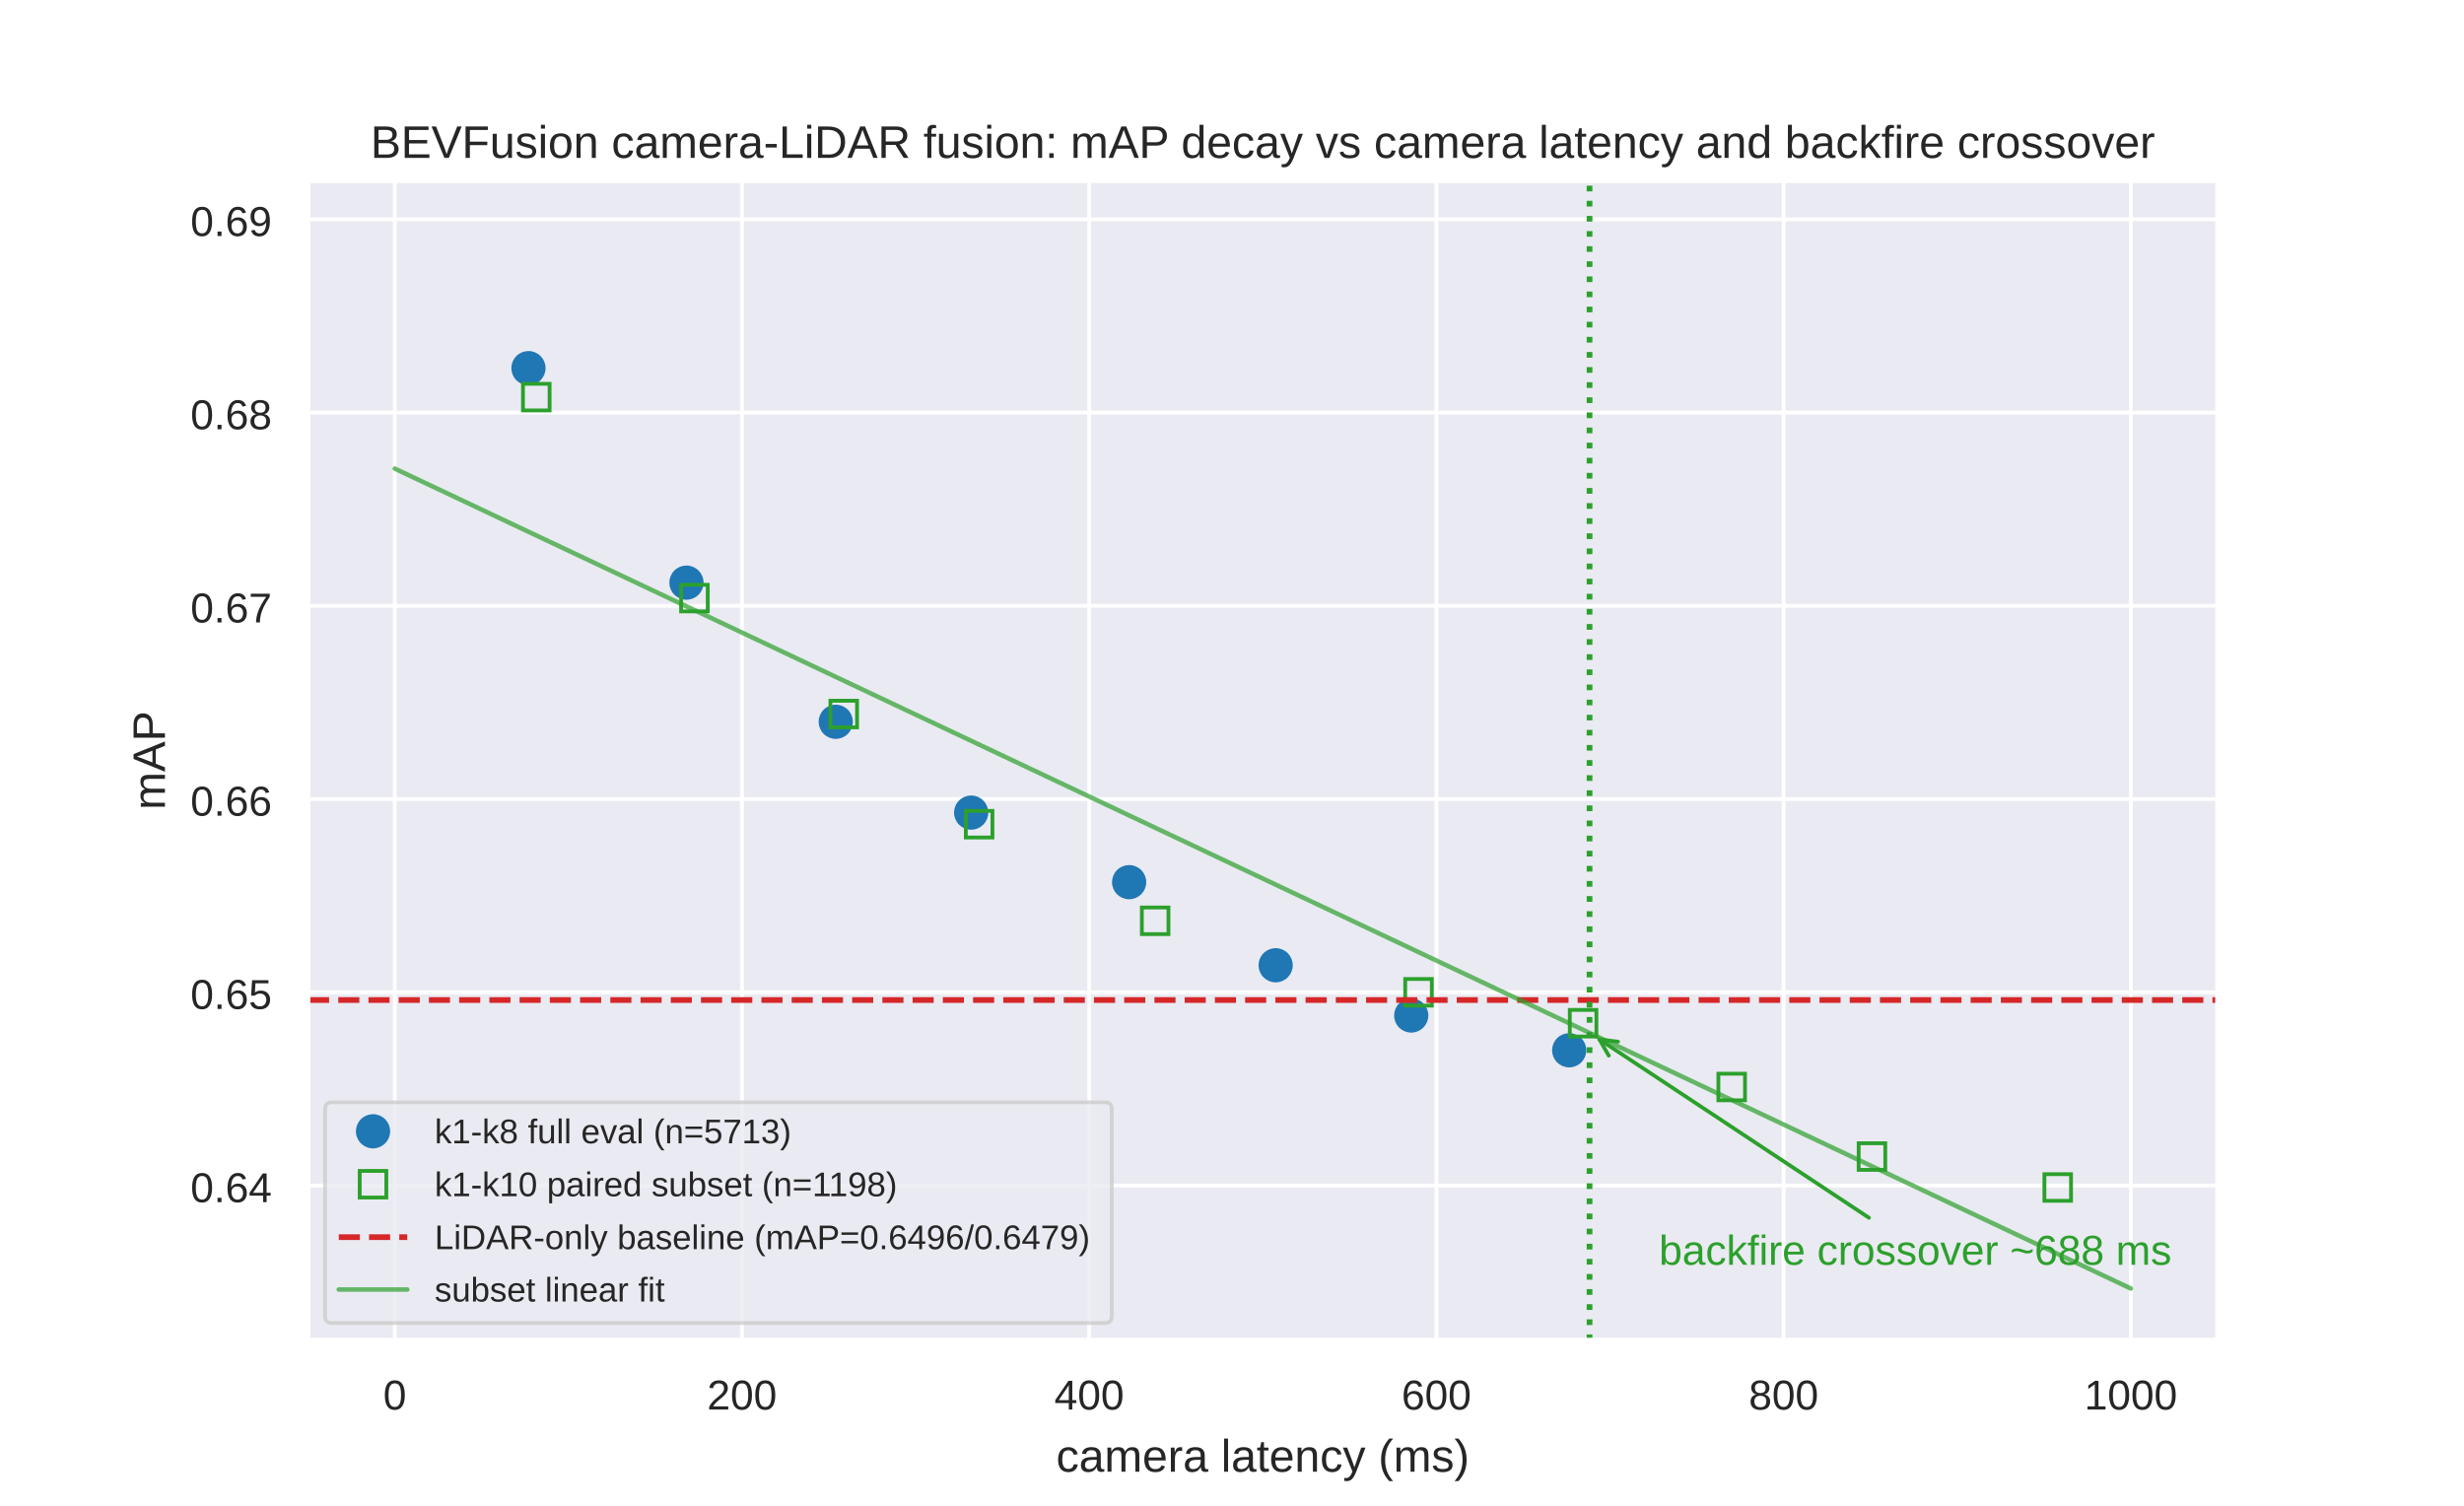
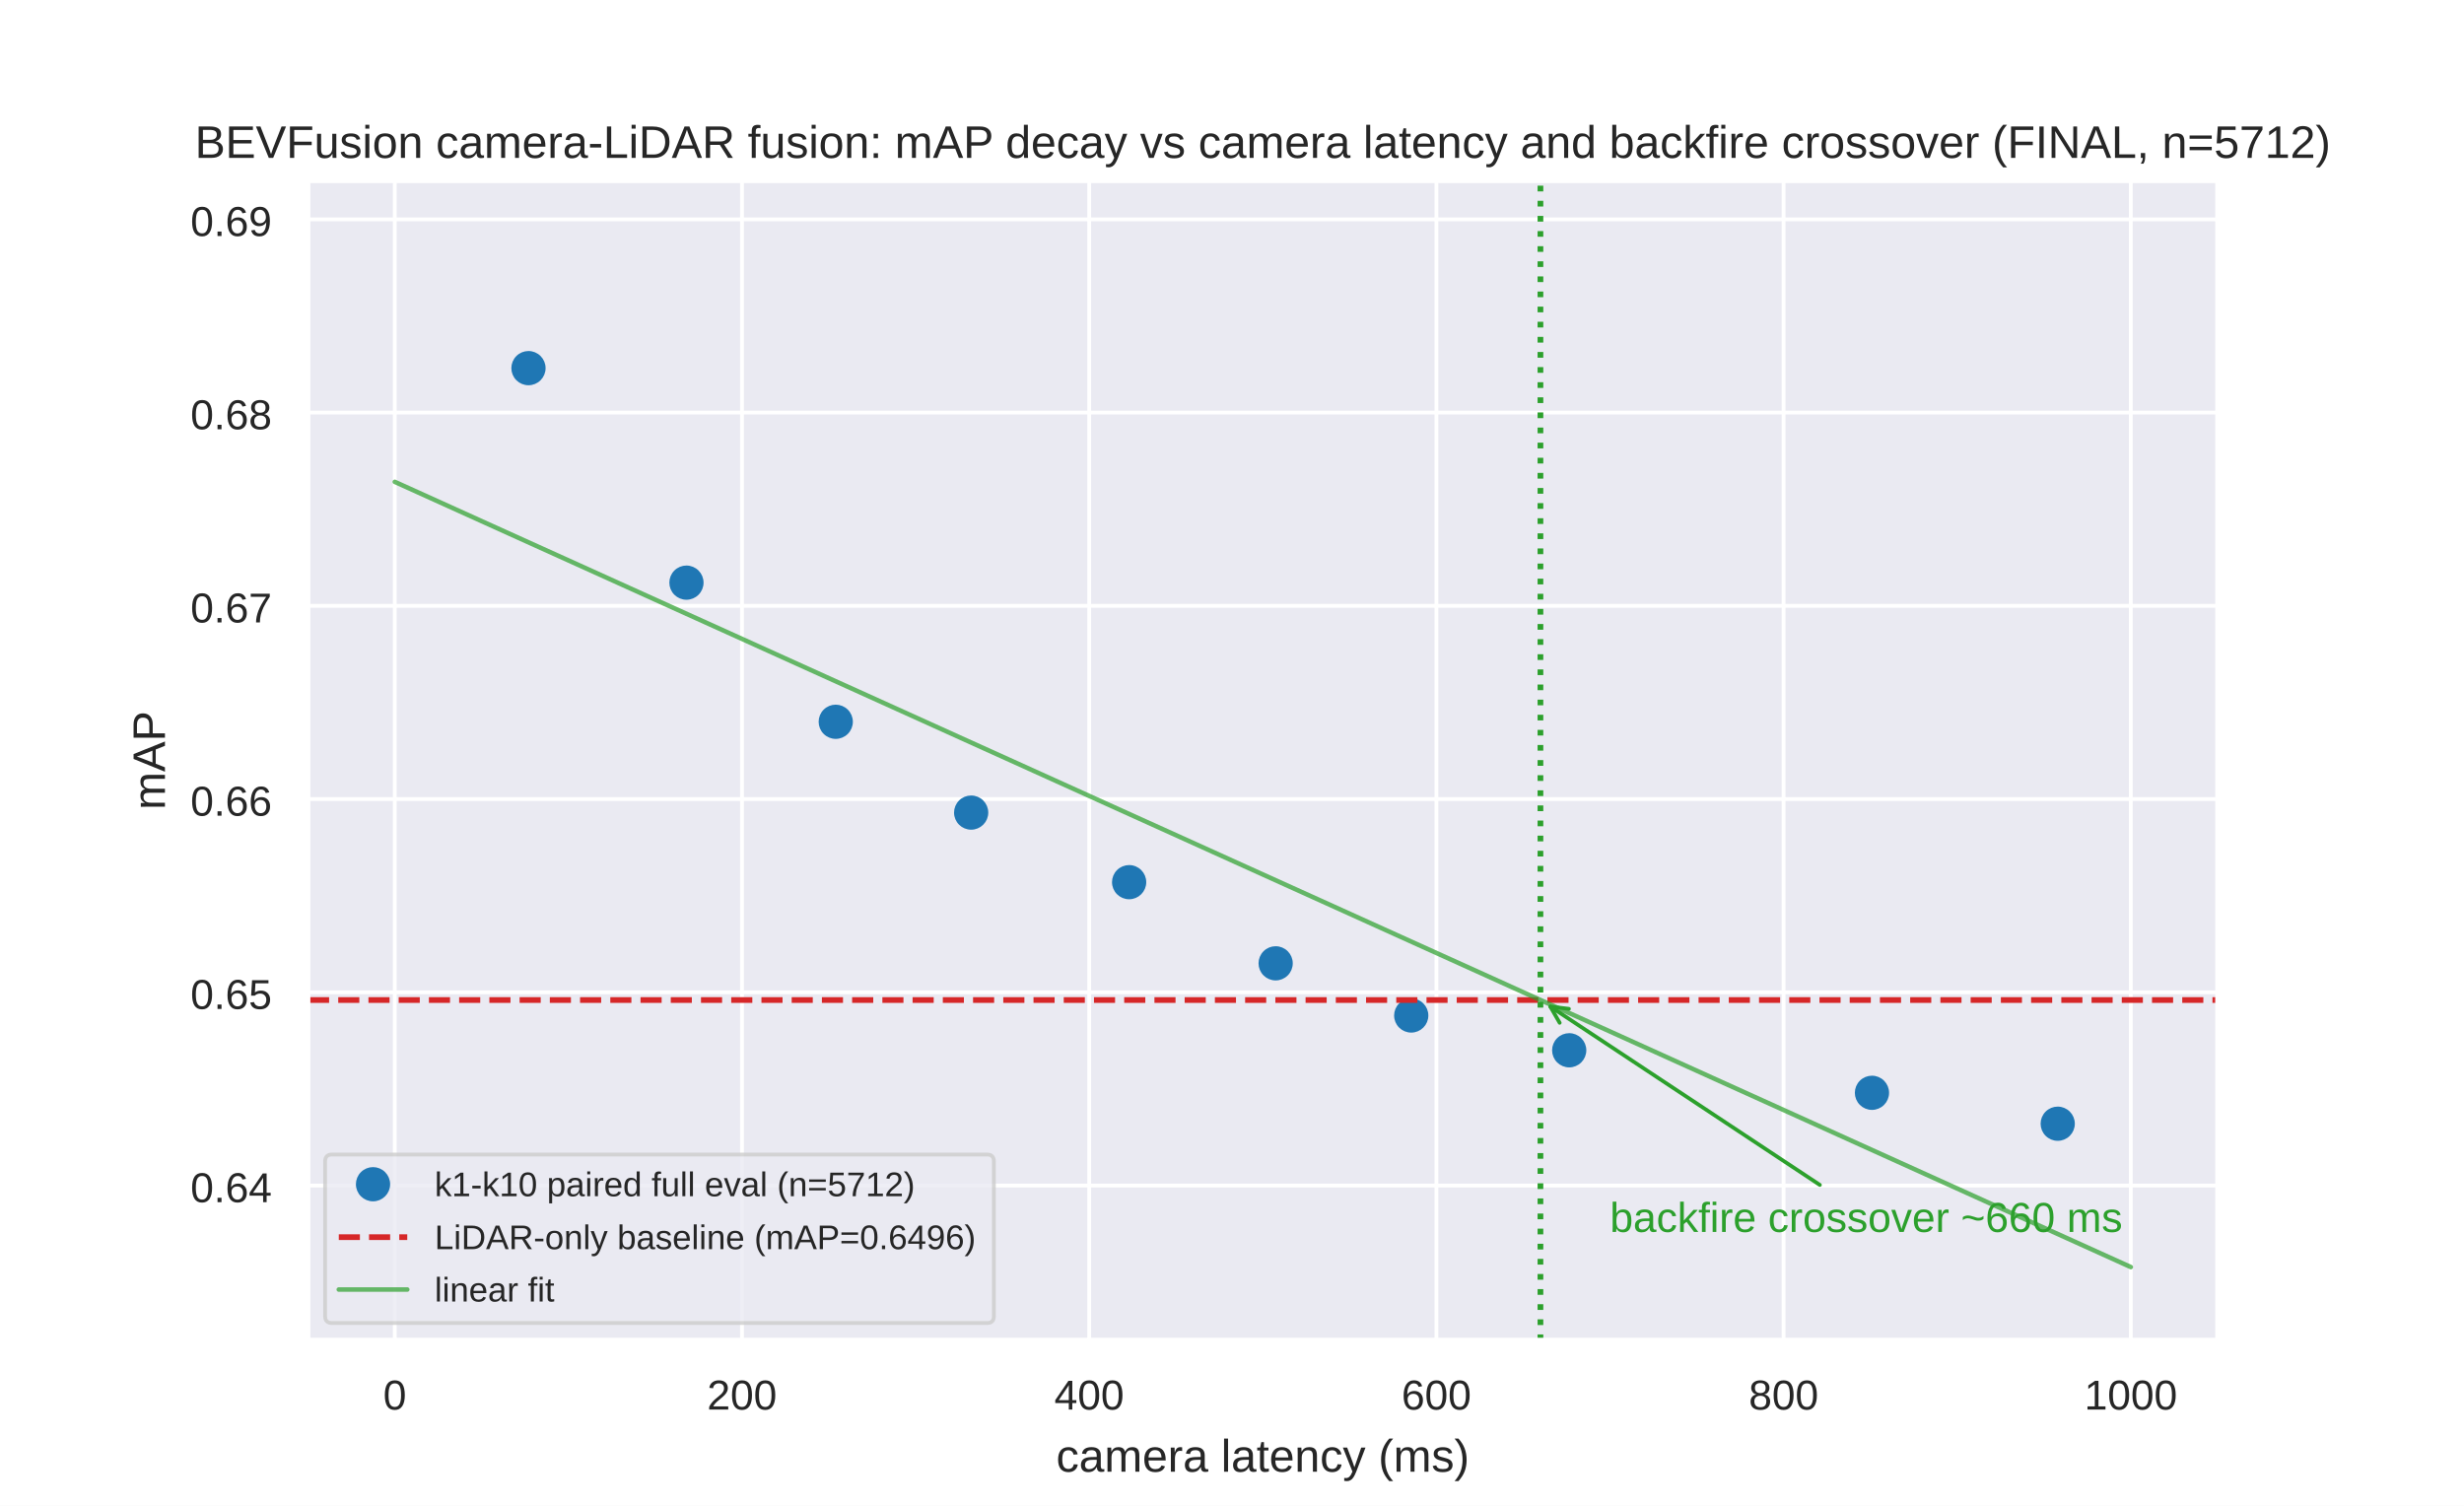
<svg xmlns="http://www.w3.org/2000/svg" xmlns:xlink="http://www.w3.org/1999/xlink" width="648pt" height="396pt" viewBox="0 0 648 396" version="1.1">
  <defs>
    <style type="text/css">*{stroke-linejoin: round; stroke-linecap: butt}</style>
  </defs>
  <g id="figure_1">
    <g id="patch_1">
      <path d="M 0 396  L 648 396  L 648 0  L 0 0  z " style="fill: #ffffff" />
    </g>
    <g id="axes_1">
      <g id="patch_2">
        <path d="M 81 352.44  L 583.2 352.44  L 583.2 47.52  L 81 47.52  z " style="fill: #eaeaf2" />
      </g>
      <g id="matplotlib.axis_1">
        <g id="xtick_1">
          <g id="line2d_1">
-             <path d="M 103.827 352.44  L 103.827 47.52  " clip-path="url(#p9e1c215bab)" style="fill: none; stroke: #ffffff; stroke-linecap: round" />
+             <path d="M 103.827 352.44  L 103.827 47.52  " clip-path="url(#p1ce1ca9571)" style="fill: none; stroke: #ffffff; stroke-linecap: round" />
          </g>
          <g id="text_1">
            <text style="font-size: 11px; font-family: 'Noto Sans SC', 'Arial', 'DejaVu Sans', 'Liberation Sans', 'Bitstream Vera Sans', sans-serif; text-anchor: middle; fill: #262626" x="103.827" y="370.695" transform="rotate(-0 103.8273 370.6953)">0</text>
          </g>
        </g>
        <g id="xtick_2">
          <g id="line2d_2">
-             <path d="M 195.136 352.44  L 195.136 47.52  " clip-path="url(#p9e1c215bab)" style="fill: none; stroke: #ffffff; stroke-linecap: round" />
+             <path d="M 195.136 352.44  L 195.136 47.52  " clip-path="url(#p1ce1ca9571)" style="fill: none; stroke: #ffffff; stroke-linecap: round" />
          </g>
          <g id="text_2">
            <text style="font-size: 11px; font-family: 'Noto Sans SC', 'Arial', 'DejaVu Sans', 'Liberation Sans', 'Bitstream Vera Sans', sans-serif; text-anchor: middle; fill: #262626" x="195.136" y="370.695" transform="rotate(-0 195.1364 370.6953)">200</text>
          </g>
        </g>
        <g id="xtick_3">
          <g id="line2d_3">
-             <path d="M 286.445 352.44  L 286.445 47.52  " clip-path="url(#p9e1c215bab)" style="fill: none; stroke: #ffffff; stroke-linecap: round" />
+             <path d="M 286.445 352.44  L 286.445 47.52  " clip-path="url(#p1ce1ca9571)" style="fill: none; stroke: #ffffff; stroke-linecap: round" />
          </g>
          <g id="text_3">
            <text style="font-size: 11px; font-family: 'Noto Sans SC', 'Arial', 'DejaVu Sans', 'Liberation Sans', 'Bitstream Vera Sans', sans-serif; text-anchor: middle; fill: #262626" x="286.445" y="370.695" transform="rotate(-0 286.4455 370.6953)">400</text>
          </g>
        </g>
        <g id="xtick_4">
          <g id="line2d_4">
-             <path d="M 377.755 352.44  L 377.755 47.52  " clip-path="url(#p9e1c215bab)" style="fill: none; stroke: #ffffff; stroke-linecap: round" />
+             <path d="M 377.755 352.44  L 377.755 47.52  " clip-path="url(#p1ce1ca9571)" style="fill: none; stroke: #ffffff; stroke-linecap: round" />
          </g>
          <g id="text_4">
            <text style="font-size: 11px; font-family: 'Noto Sans SC', 'Arial', 'DejaVu Sans', 'Liberation Sans', 'Bitstream Vera Sans', sans-serif; text-anchor: middle; fill: #262626" x="377.755" y="370.695" transform="rotate(-0 377.7545 370.6953)">600</text>
          </g>
        </g>
        <g id="xtick_5">
          <g id="line2d_5">
-             <path d="M 469.064 352.44  L 469.064 47.52  " clip-path="url(#p9e1c215bab)" style="fill: none; stroke: #ffffff; stroke-linecap: round" />
+             <path d="M 469.064 352.44  L 469.064 47.52  " clip-path="url(#p1ce1ca9571)" style="fill: none; stroke: #ffffff; stroke-linecap: round" />
          </g>
          <g id="text_5">
            <text style="font-size: 11px; font-family: 'Noto Sans SC', 'Arial', 'DejaVu Sans', 'Liberation Sans', 'Bitstream Vera Sans', sans-serif; text-anchor: middle; fill: #262626" x="469.064" y="370.695" transform="rotate(-0 469.0636 370.6953)">800</text>
          </g>
        </g>
        <g id="xtick_6">
          <g id="line2d_6">
-             <path d="M 560.373 352.44  L 560.373 47.52  " clip-path="url(#p9e1c215bab)" style="fill: none; stroke: #ffffff; stroke-linecap: round" />
+             <path d="M 560.373 352.44  L 560.373 47.52  " clip-path="url(#p1ce1ca9571)" style="fill: none; stroke: #ffffff; stroke-linecap: round" />
          </g>
          <g id="text_6">
            <text style="font-size: 11px; font-family: 'Noto Sans SC', 'Arial', 'DejaVu Sans', 'Liberation Sans', 'Bitstream Vera Sans', sans-serif; text-anchor: middle; fill: #262626" x="560.373" y="370.695" transform="rotate(-0 560.3727 370.6953)">1000</text>
          </g>
        </g>
        <g id="text_7">
          <text style="font-size: 12px; font-family: 'Noto Sans SC', 'Arial', 'DejaVu Sans', 'Liberation Sans', 'Bitstream Vera Sans', sans-serif; text-anchor: middle; fill: #262626" x="332.1" y="387.031" transform="rotate(-0 332.1 387.0306)">camera latency (ms)</text>
        </g>
      </g>
      <g id="matplotlib.axis_2">
        <g id="ytick_1">
          <g id="line2d_7">
-             <path d="M 81 311.784  L 583.2 311.784  " clip-path="url(#p9e1c215bab)" style="fill: none; stroke: #ffffff; stroke-linecap: round" />
+             <path d="M 81 311.784  L 583.2 311.784  " clip-path="url(#p1ce1ca9571)" style="fill: none; stroke: #ffffff; stroke-linecap: round" />
          </g>
          <g id="text_8">
            <text style="font-size: 11px; font-family: 'Noto Sans SC', 'Arial', 'DejaVu Sans', 'Liberation Sans', 'Bitstream Vera Sans', sans-serif; text-anchor: end; fill: #262626" x="71.5" y="316.162" transform="rotate(-0 71.5 316.1617)">0.64</text>
          </g>
        </g>
        <g id="ytick_2">
          <g id="line2d_8">
-             <path d="M 81 260.964  L 583.2 260.964  " clip-path="url(#p9e1c215bab)" style="fill: none; stroke: #ffffff; stroke-linecap: round" />
+             <path d="M 81 260.964  L 583.2 260.964  " clip-path="url(#p1ce1ca9571)" style="fill: none; stroke: #ffffff; stroke-linecap: round" />
          </g>
          <g id="text_9">
            <text style="font-size: 11px; font-family: 'Noto Sans SC', 'Arial', 'DejaVu Sans', 'Liberation Sans', 'Bitstream Vera Sans', sans-serif; text-anchor: end; fill: #262626" x="71.5" y="265.342" transform="rotate(-0 71.5 265.3417)">0.65</text>
          </g>
        </g>
        <g id="ytick_3">
          <g id="line2d_9">
-             <path d="M 81 210.144  L 583.2 210.144  " clip-path="url(#p9e1c215bab)" style="fill: none; stroke: #ffffff; stroke-linecap: round" />
+             <path d="M 81 210.144  L 583.2 210.144  " clip-path="url(#p1ce1ca9571)" style="fill: none; stroke: #ffffff; stroke-linecap: round" />
          </g>
          <g id="text_10">
            <text style="font-size: 11px; font-family: 'Noto Sans SC', 'Arial', 'DejaVu Sans', 'Liberation Sans', 'Bitstream Vera Sans', sans-serif; text-anchor: end; fill: #262626" x="71.5" y="214.522" transform="rotate(-0 71.5 214.5217)">0.66</text>
          </g>
        </g>
        <g id="ytick_4">
          <g id="line2d_10">
-             <path d="M 81 159.324  L 583.2 159.324  " clip-path="url(#p9e1c215bab)" style="fill: none; stroke: #ffffff; stroke-linecap: round" />
+             <path d="M 81 159.324  L 583.2 159.324  " clip-path="url(#p1ce1ca9571)" style="fill: none; stroke: #ffffff; stroke-linecap: round" />
          </g>
          <g id="text_11">
            <text style="font-size: 11px; font-family: 'Noto Sans SC', 'Arial', 'DejaVu Sans', 'Liberation Sans', 'Bitstream Vera Sans', sans-serif; text-anchor: end; fill: #262626" x="71.5" y="163.702" transform="rotate(-0 71.5 163.7017)">0.67</text>
          </g>
        </g>
        <g id="ytick_5">
          <g id="line2d_11">
-             <path d="M 81 108.504  L 583.2 108.504  " clip-path="url(#p9e1c215bab)" style="fill: none; stroke: #ffffff; stroke-linecap: round" />
+             <path d="M 81 108.504  L 583.2 108.504  " clip-path="url(#p1ce1ca9571)" style="fill: none; stroke: #ffffff; stroke-linecap: round" />
          </g>
          <g id="text_12">
            <text style="font-size: 11px; font-family: 'Noto Sans SC', 'Arial', 'DejaVu Sans', 'Liberation Sans', 'Bitstream Vera Sans', sans-serif; text-anchor: end; fill: #262626" x="71.5" y="112.882" transform="rotate(-0 71.5 112.8817)">0.68</text>
          </g>
        </g>
        <g id="ytick_6">
          <g id="line2d_12">
-             <path d="M 81 57.684  L 583.2 57.684  " clip-path="url(#p9e1c215bab)" style="fill: none; stroke: #ffffff; stroke-linecap: round" />
+             <path d="M 81 57.684  L 583.2 57.684  " clip-path="url(#p1ce1ca9571)" style="fill: none; stroke: #ffffff; stroke-linecap: round" />
          </g>
          <g id="text_13">
            <text style="font-size: 11px; font-family: 'Noto Sans SC', 'Arial', 'DejaVu Sans', 'Liberation Sans', 'Bitstream Vera Sans', sans-serif; text-anchor: end; fill: #262626" x="71.5" y="62.062" transform="rotate(-0 71.5 62.06166)">0.69</text>
          </g>
        </g>
        <g id="text_14">
          <text style="font-size: 12px; font-family: 'Noto Sans SC', 'Arial', 'DejaVu Sans', 'Liberation Sans', 'Bitstream Vera Sans', sans-serif; text-anchor: middle; fill: #262626" x="43.379" y="199.98" transform="rotate(-90 43.37859 199.98)">mAP</text>
        </g>
      </g>
      <g id="line2d_13">
        <defs>
-           <path id="mf6209ba4a9" d="M 0 4  C 1.061 4 2.078 3.579 2.828 2.828  C 3.579 2.078 4 1.061 4 0  C 4 -1.061 3.579 -2.078 2.828 -2.828  C 2.078 -3.579 1.061 -4 0 -4  C -1.061 -4 -2.078 -3.579 -2.828 -2.828  C -3.579 -2.078 -4 -1.061 -4 0  C -4 1.061 -3.579 2.078 -2.828 2.828  C -2.078 3.579 -1.061 4 0 4  z " style="stroke: #1f77b4" />
+           <path id="mc586797db2" d="M 0 4  C 1.061 4 2.078 3.579 2.828 2.828  C 3.579 2.078 4 1.061 4 0  C 4 -1.061 3.579 -2.078 2.828 -2.828  C 2.078 -3.579 1.061 -4 0 -4  C -1.061 -4 -2.078 -3.579 -2.828 -2.828  C -3.579 -2.078 -4 -1.061 -4 0  C -4 1.061 -3.579 2.078 -2.828 2.828  C -2.078 3.579 -1.061 4 0 4  z " style="stroke: #1f77b4" />
        </defs>
-         <g clip-path="url(#p9e1c215bab)">
-           <use xlink:href="#mf6209ba4a9" x="138.981" y="96.815" style="fill: #1f77b4; stroke: #1f77b4" />
-           <use xlink:href="#mf6209ba4a9" x="180.527" y="153.226" style="fill: #1f77b4; stroke: #1f77b4" />
-           <use xlink:href="#mf6209ba4a9" x="219.79" y="189.816" style="fill: #1f77b4; stroke: #1f77b4" />
-           <use xlink:href="#mf6209ba4a9" x="255.4" y="213.701" style="fill: #1f77b4; stroke: #1f77b4" />
-           <use xlink:href="#mf6209ba4a9" x="296.946" y="231.997" style="fill: #1f77b4; stroke: #1f77b4" />
-           <use xlink:href="#mf6209ba4a9" x="335.478" y="253.849" style="fill: #1f77b4; stroke: #1f77b4" />
-           <use xlink:href="#mf6209ba4a9" x="371.135" y="267.062" style="fill: #1f77b4; stroke: #1f77b4" />
-           <use xlink:href="#mf6209ba4a9" x="412.68" y="276.21" style="fill: #1f77b4; stroke: #1f77b4" />
+         <g clip-path="url(#p1ce1ca9571)">
+           <use xlink:href="#mc586797db2" x="138.981" y="96.815" style="fill: #1f77b4; stroke: #1f77b4" />
+           <use xlink:href="#mc586797db2" x="180.527" y="153.226" style="fill: #1f77b4; stroke: #1f77b4" />
+           <use xlink:href="#mc586797db2" x="219.79" y="189.816" style="fill: #1f77b4; stroke: #1f77b4" />
+           <use xlink:href="#mc586797db2" x="255.4" y="213.701" style="fill: #1f77b4; stroke: #1f77b4" />
+           <use xlink:href="#mc586797db2" x="296.946" y="231.997" style="fill: #1f77b4; stroke: #1f77b4" />
+           <use xlink:href="#mc586797db2" x="335.478" y="253.341" style="fill: #1f77b4; stroke: #1f77b4" />
+           <use xlink:href="#mc586797db2" x="371.135" y="267.062" style="fill: #1f77b4; stroke: #1f77b4" />
+           <use xlink:href="#mc586797db2" x="412.68" y="276.21" style="fill: #1f77b4; stroke: #1f77b4" />
+           <use xlink:href="#mc586797db2" x="492.302" y="287.39" style="fill: #1f77b4; stroke: #1f77b4" />
+           <use xlink:href="#mc586797db2" x="541.152" y="295.522" style="fill: #1f77b4; stroke: #1f77b4" />
        </g>
      </g>
      <g id="line2d_14">
-         <defs>
-           <path id="mae1e959d50" d="M -3.5 3.5  L 3.5 3.5  L 3.5 -3.5  L -3.5 -3.5  z " style="stroke: #2ca02c; stroke-linejoin: miter" />
-         </defs>
-         <g clip-path="url(#p9e1c215bab)">
-           <use xlink:href="#mae1e959d50" x="141.036" y="104.438" style="fill-opacity: 0; stroke: #2ca02c; stroke-linejoin: miter" />
-           <use xlink:href="#mae1e959d50" x="182.627" y="157.291" style="fill-opacity: 0; stroke: #2ca02c; stroke-linejoin: miter" />
-           <use xlink:href="#mae1e959d50" x="221.89" y="187.783" style="fill-opacity: 0; stroke: #2ca02c; stroke-linejoin: miter" />
-           <use xlink:href="#mae1e959d50" x="257.5" y="216.751" style="fill-opacity: 0; stroke: #2ca02c; stroke-linejoin: miter" />
-           <use xlink:href="#mae1e959d50" x="303.794" y="242.161" style="fill-opacity: 0; stroke: #2ca02c; stroke-linejoin: miter" />
-           <use xlink:href="#mae1e959d50" x="373.052" y="260.964" style="fill-opacity: 0; stroke: #2ca02c; stroke-linejoin: miter" />
-           <use xlink:href="#mae1e959d50" x="416.333" y="269.095" style="fill-opacity: 0; stroke: #2ca02c; stroke-linejoin: miter" />
-           <use xlink:href="#mae1e959d50" x="455.413" y="285.866" style="fill-opacity: 0; stroke: #2ca02c; stroke-linejoin: miter" />
-           <use xlink:href="#mae1e959d50" x="492.302" y="304.161" style="fill-opacity: 0; stroke: #2ca02c; stroke-linejoin: miter" />
-           <use xlink:href="#mae1e959d50" x="541.152" y="312.292" style="fill-opacity: 0; stroke: #2ca02c; stroke-linejoin: miter" />
-         </g>
+         <path d="M 81 262.997  L 583.2 262.997  " clip-path="url(#p1ce1ca9571)" style="fill: none; stroke-dasharray: 5.55,2.4; stroke-dashoffset: 0; stroke: #d62728; stroke-width: 1.5" />
      </g>
      <g id="line2d_15">
-         <path d="M 81 262.997  L 583.2 262.997  " clip-path="url(#p9e1c215bab)" style="fill: none; stroke-dasharray: 5.55,2.4; stroke-dashoffset: 0; stroke: #d62728; stroke-width: 1.5" />
+         <path d="M 103.827 126.728  L 560.373 333.218  L 560.373 333.218  " clip-path="url(#p1ce1ca9571)" style="fill: none; stroke: #2ca02c; stroke-opacity: 0.7; stroke-width: 1.2; stroke-linecap: round" />
      </g>
      <g id="line2d_16">
-         <path d="M 103.827 123.243  L 560.373 338.863  L 560.373 338.863  " clip-path="url(#p9e1c215bab)" style="fill: none; stroke: #2ca02c; stroke-opacity: 0.7; stroke-width: 1.2; stroke-linecap: round" />
-       </g>
-       <g id="line2d_17">
-         <path d="M 418.03 352.44  L 418.03 47.52  " clip-path="url(#p9e1c215bab)" style="fill: none; stroke-dasharray: 1.5,2.475; stroke-dashoffset: 0; stroke: #2ca02c; stroke-width: 1.5" />
+         <path d="M 405.115 352.44  L 405.115 47.52  " clip-path="url(#p1ce1ca9571)" style="fill: none; stroke-dasharray: 1.5,2.475; stroke-dashoffset: 0; stroke: #2ca02c; stroke-width: 1.5" />
      </g>
      <g id="patch_3">
        <path d="M 81 352.44  L 81 47.52  " style="fill: none; stroke: #ffffff; stroke-width: 1.25; stroke-linejoin: miter; stroke-linecap: square" />
      </g>
      <g id="patch_4">
        <path d="M 583.2 352.44  L 583.2 47.52  " style="fill: none; stroke: #ffffff; stroke-width: 1.25; stroke-linejoin: miter; stroke-linecap: square" />
      </g>
      <g id="patch_5">
        <path d="M 81 352.44  L 583.2 352.44  " style="fill: none; stroke: #ffffff; stroke-width: 1.25; stroke-linejoin: miter; stroke-linecap: square" />
      </g>
      <g id="patch_6">
        <path d="M 81 47.52  L 583.2 47.52  " style="fill: none; stroke: #ffffff; stroke-width: 1.25; stroke-linejoin: miter; stroke-linecap: square" />
      </g>
      <g id="patch_7">
-         <path d="M 491.513 320.26  Q 455.604 296.499 420.628 273.356  " style="fill: none; stroke: #2ca02c; stroke-linecap: round" />
-         <path d="M 423.084 277.618  L 420.628 273.356  L 425.512 273.949  " style="fill: none; stroke: #2ca02c; stroke-linecap: round" />
+         <path d="M 478.598 311.621  Q 442.69 287.86 407.714 264.716  " style="fill: none; stroke: #2ca02c; stroke-linecap: round" />
+         <path d="M 410.169 268.979  L 407.714 264.716  L 412.597 265.31  " style="fill: none; stroke: #2ca02c; stroke-linecap: round" />
      </g>
      <g id="text_15">
-         <text style="font-size: 11px; font-family: 'Noto Sans SC', 'Arial', 'DejaVu Sans', 'Liberation Sans', 'Bitstream Vera Sans', sans-serif; text-anchor: start; fill: #2ca02c" x="436.291" y="332.62" transform="rotate(-0 436.2914 332.6202)">backfire crossover ~688 ms</text>
+         <text style="font-size: 11px; font-family: 'Noto Sans SC', 'Arial', 'DejaVu Sans', 'Liberation Sans', 'Bitstream Vera Sans', sans-serif; text-anchor: start; fill: #2ca02c" x="423.377" y="323.981" transform="rotate(-0 423.3768 323.9808)">backfire crossover ~660 ms</text>
      </g>
      <g id="text_16">
-         <text style="font-size: 12px; font-family: 'Noto Sans SC', 'Arial', 'DejaVu Sans', 'Liberation Sans', 'Bitstream Vera Sans', sans-serif; text-anchor: middle; fill: #262626" x="332.1" y="41.52" transform="rotate(-0 332.1 41.52)">BEVFusion camera-LiDAR fusion: mAP decay vs camera latency and backfire crossover</text>
+         <text style="font-size: 12px; font-family: 'Noto Sans SC', 'Arial', 'DejaVu Sans', 'Liberation Sans', 'Bitstream Vera Sans', sans-serif; text-anchor: middle; fill: #262626" x="332.1" y="41.52" transform="rotate(-0 332.1 41.52)">BEVFusion camera-LiDAR fusion: mAP decay vs camera latency and backfire crossover (FINAL, n=5712)</text>
      </g>
      <g id="legend_1">
        <g id="patch_8">
-           <path d="M 87.3 347.94  L 290.582 347.94  Q 292.382 347.94 292.382 346.14  L 292.382 291.698  Q 292.382 289.898 290.582 289.898  L 87.3 289.898  Q 85.5 289.898 85.5 291.698  L 85.5 346.14  Q 85.5 347.94 87.3 347.94  z " style="fill: #eaeaf2; opacity: 0.8; stroke: #cccccc; stroke-linejoin: miter" />
+           <path d="M 87.3 347.94  L 259.577 347.94  Q 261.377 347.94 261.377 346.14  L 261.377 305.423  Q 261.377 303.623 259.577 303.623  L 87.3 303.623  Q 85.5 303.623 85.5 305.423  L 85.5 346.14  Q 85.5 347.94 87.3 347.94  z " style="fill: #eaeaf2; opacity: 0.8; stroke: #cccccc; stroke-linejoin: miter" />
        </g>
-         <g id="line2d_18">
+         <g id="line2d_17">
          <g>
-             <use xlink:href="#mf6209ba4a9" x="98.1" y="297.512" style="fill: #1f77b4; stroke: #1f77b4" />
+             <use xlink:href="#mc586797db2" x="98.1" y="311.435" style="fill: #1f77b4; stroke: #1f77b4" />
          </g>
        </g>
        <g id="text_17">
-           <text style="font-size: 9px; font-family: 'Noto Sans SC', 'Arial', 'DejaVu Sans', 'Liberation Sans', 'Bitstream Vera Sans', sans-serif; text-anchor: start; fill: #262626" x="114.3" y="300.662" transform="rotate(-0 114.3 300.6619)">k1-k8 full eval (n=5713)</text>
+           <text style="font-size: 9px; font-family: 'Noto Sans SC', 'Arial', 'DejaVu Sans', 'Liberation Sans', 'Bitstream Vera Sans', sans-serif; text-anchor: start; fill: #262626" x="114.3" y="314.585" transform="rotate(-0 114.3 314.5852)">k1-k10 paired full eval (n=5712)</text>
+         </g>
+         <g id="line2d_18">
+           <path d="M 89.1 325.358  L 98.1 325.358  L 107.1 325.358  " style="fill: none; stroke-dasharray: 5.55,2.4; stroke-dashoffset: 0; stroke: #d62728; stroke-width: 1.5" />
+         </g>
+         <g id="text_18">
+           <text style="font-size: 9px; font-family: 'Noto Sans SC', 'Arial', 'DejaVu Sans', 'Liberation Sans', 'Bitstream Vera Sans', sans-serif; text-anchor: start; fill: #262626" x="114.3" y="328.508" transform="rotate(-0 114.3 328.5084)">LiDAR-only baseline (mAP=0.6496)</text>
        </g>
        <g id="line2d_19">
-           <g>
-             <use xlink:href="#mae1e959d50" x="98.1" y="311.435" style="fill-opacity: 0; stroke: #2ca02c; stroke-linejoin: miter" />
-           </g>
-         </g>
-         <g id="text_18">
-           <text style="font-size: 9px; font-family: 'Noto Sans SC', 'Arial', 'DejaVu Sans', 'Liberation Sans', 'Bitstream Vera Sans', sans-serif; text-anchor: start; fill: #262626" x="114.3" y="314.585" transform="rotate(-0 114.3 314.5852)">k1-k10 paired subset (n=1198)</text>
-         </g>
-         <g id="line2d_20">
-           <path d="M 89.1 325.358  L 98.1 325.358  L 107.1 325.358  " style="fill: none; stroke-dasharray: 5.55,2.4; stroke-dashoffset: 0; stroke: #d62728; stroke-width: 1.5" />
+           <path d="M 89.1 339.128  L 98.1 339.128  L 107.1 339.128  " style="fill: none; stroke: #2ca02c; stroke-opacity: 0.7; stroke-width: 1.2; stroke-linecap: round" />
        </g>
        <g id="text_19">
-           <text style="font-size: 9px; font-family: 'Noto Sans SC', 'Arial', 'DejaVu Sans', 'Liberation Sans', 'Bitstream Vera Sans', sans-serif; text-anchor: start; fill: #262626" x="114.3" y="328.508" transform="rotate(-0 114.3 328.5084)">LiDAR-only baseline (mAP=0.6496/0.6479)</text>
-         </g>
-         <g id="line2d_21">
-           <path d="M 89.1 339.128  L 98.1 339.128  L 107.1 339.128  " style="fill: none; stroke: #2ca02c; stroke-opacity: 0.7; stroke-width: 1.2; stroke-linecap: round" />
-         </g>
-         <g id="text_20">
-           <text style="font-size: 9px; font-family: 'Noto Sans SC', 'Arial', 'DejaVu Sans', 'Liberation Sans', 'Bitstream Vera Sans', sans-serif; text-anchor: start; fill: #262626" x="114.3" y="342.278" transform="rotate(-0 114.3 342.2784)">subset linear fit</text>
+           <text style="font-size: 9px; font-family: 'Noto Sans SC', 'Arial', 'DejaVu Sans', 'Liberation Sans', 'Bitstream Vera Sans', sans-serif; text-anchor: start; fill: #262626" x="114.3" y="342.278" transform="rotate(-0 114.3 342.2784)">linear fit</text>
        </g>
      </g>
    </g>
  </g>
  <defs>
-     <clipPath id="p9e1c215bab">
+     <clipPath id="p1ce1ca9571">
      <rect x="81" y="47.52" width="502.2" height="304.92" />
    </clipPath>
  </defs>
</svg>
